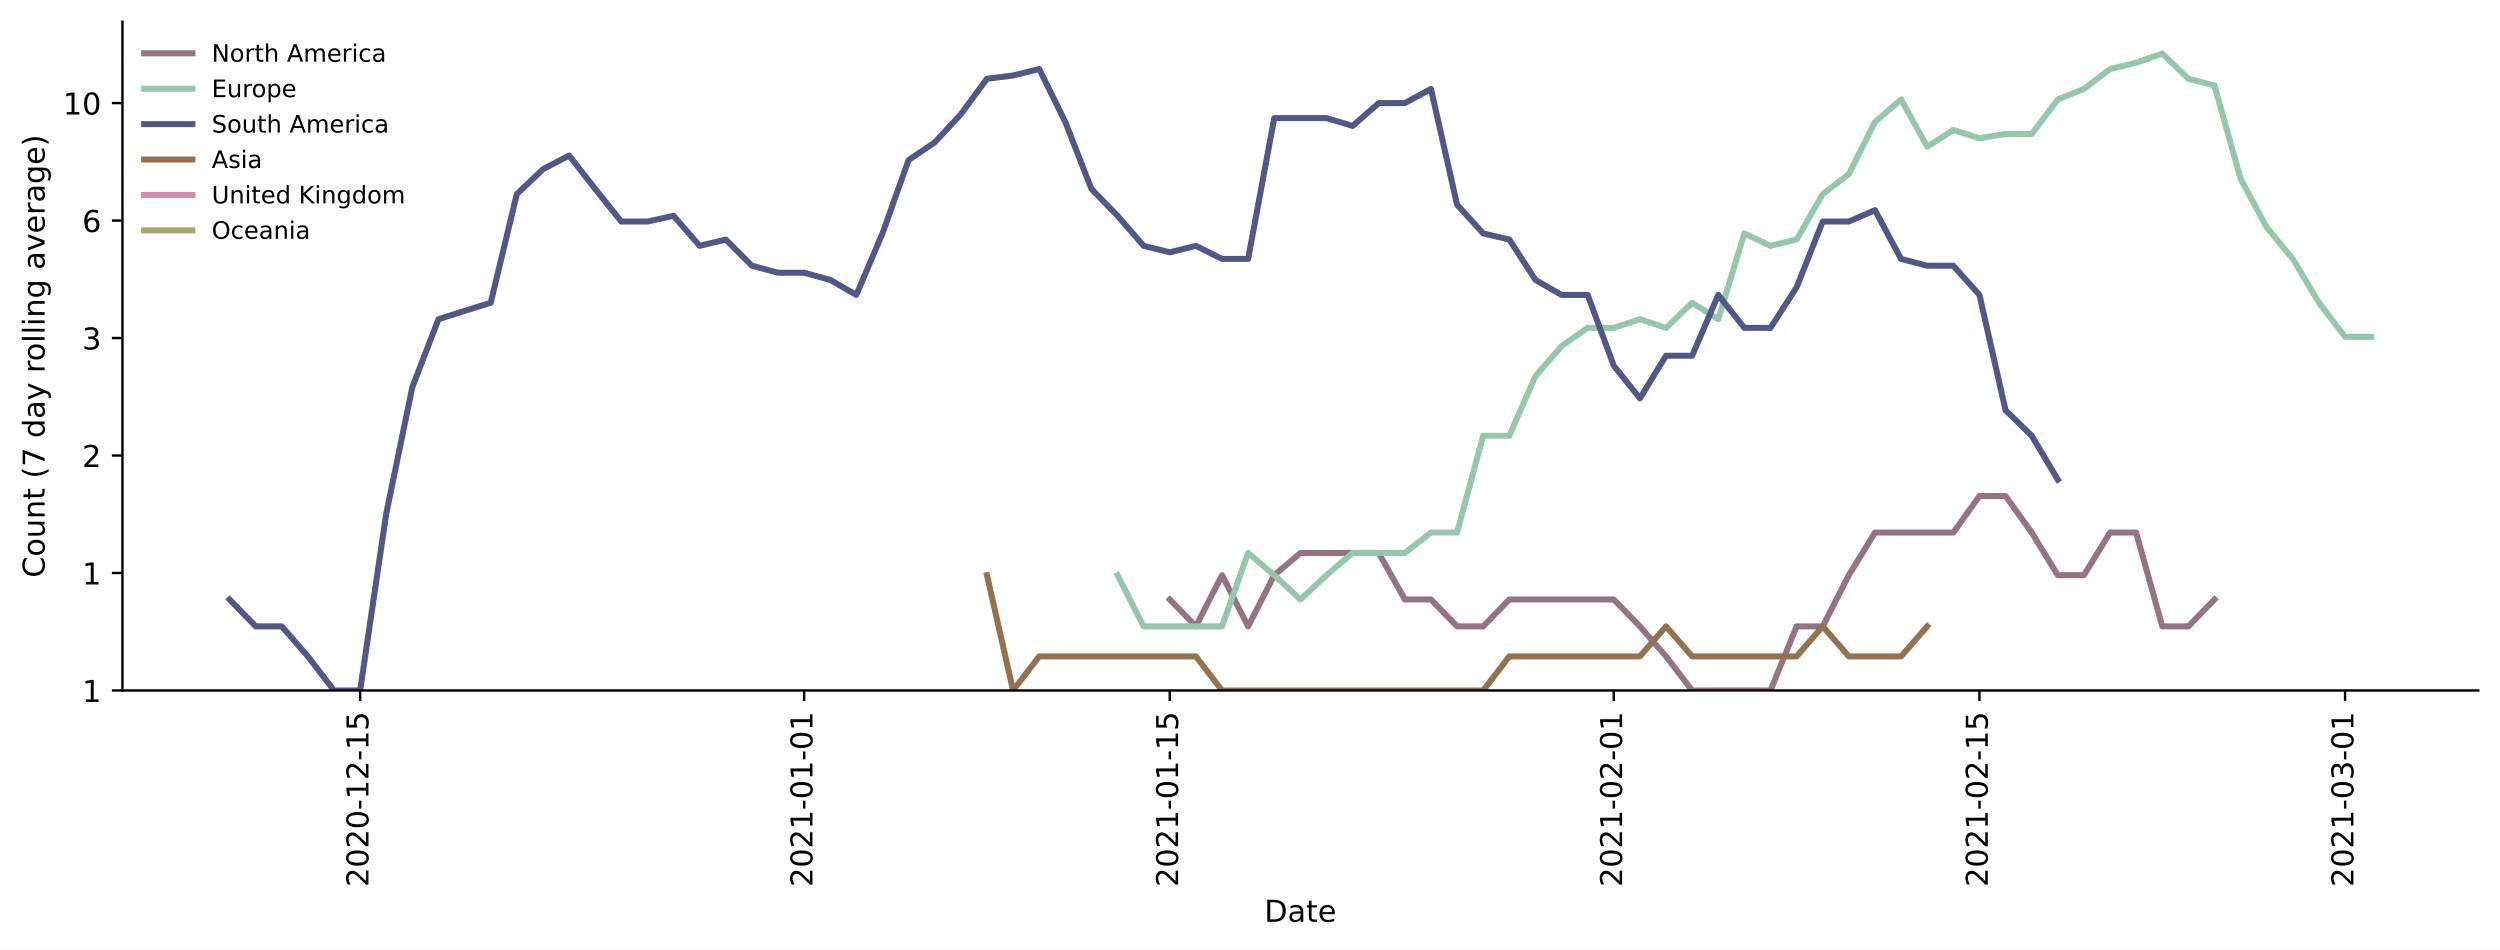
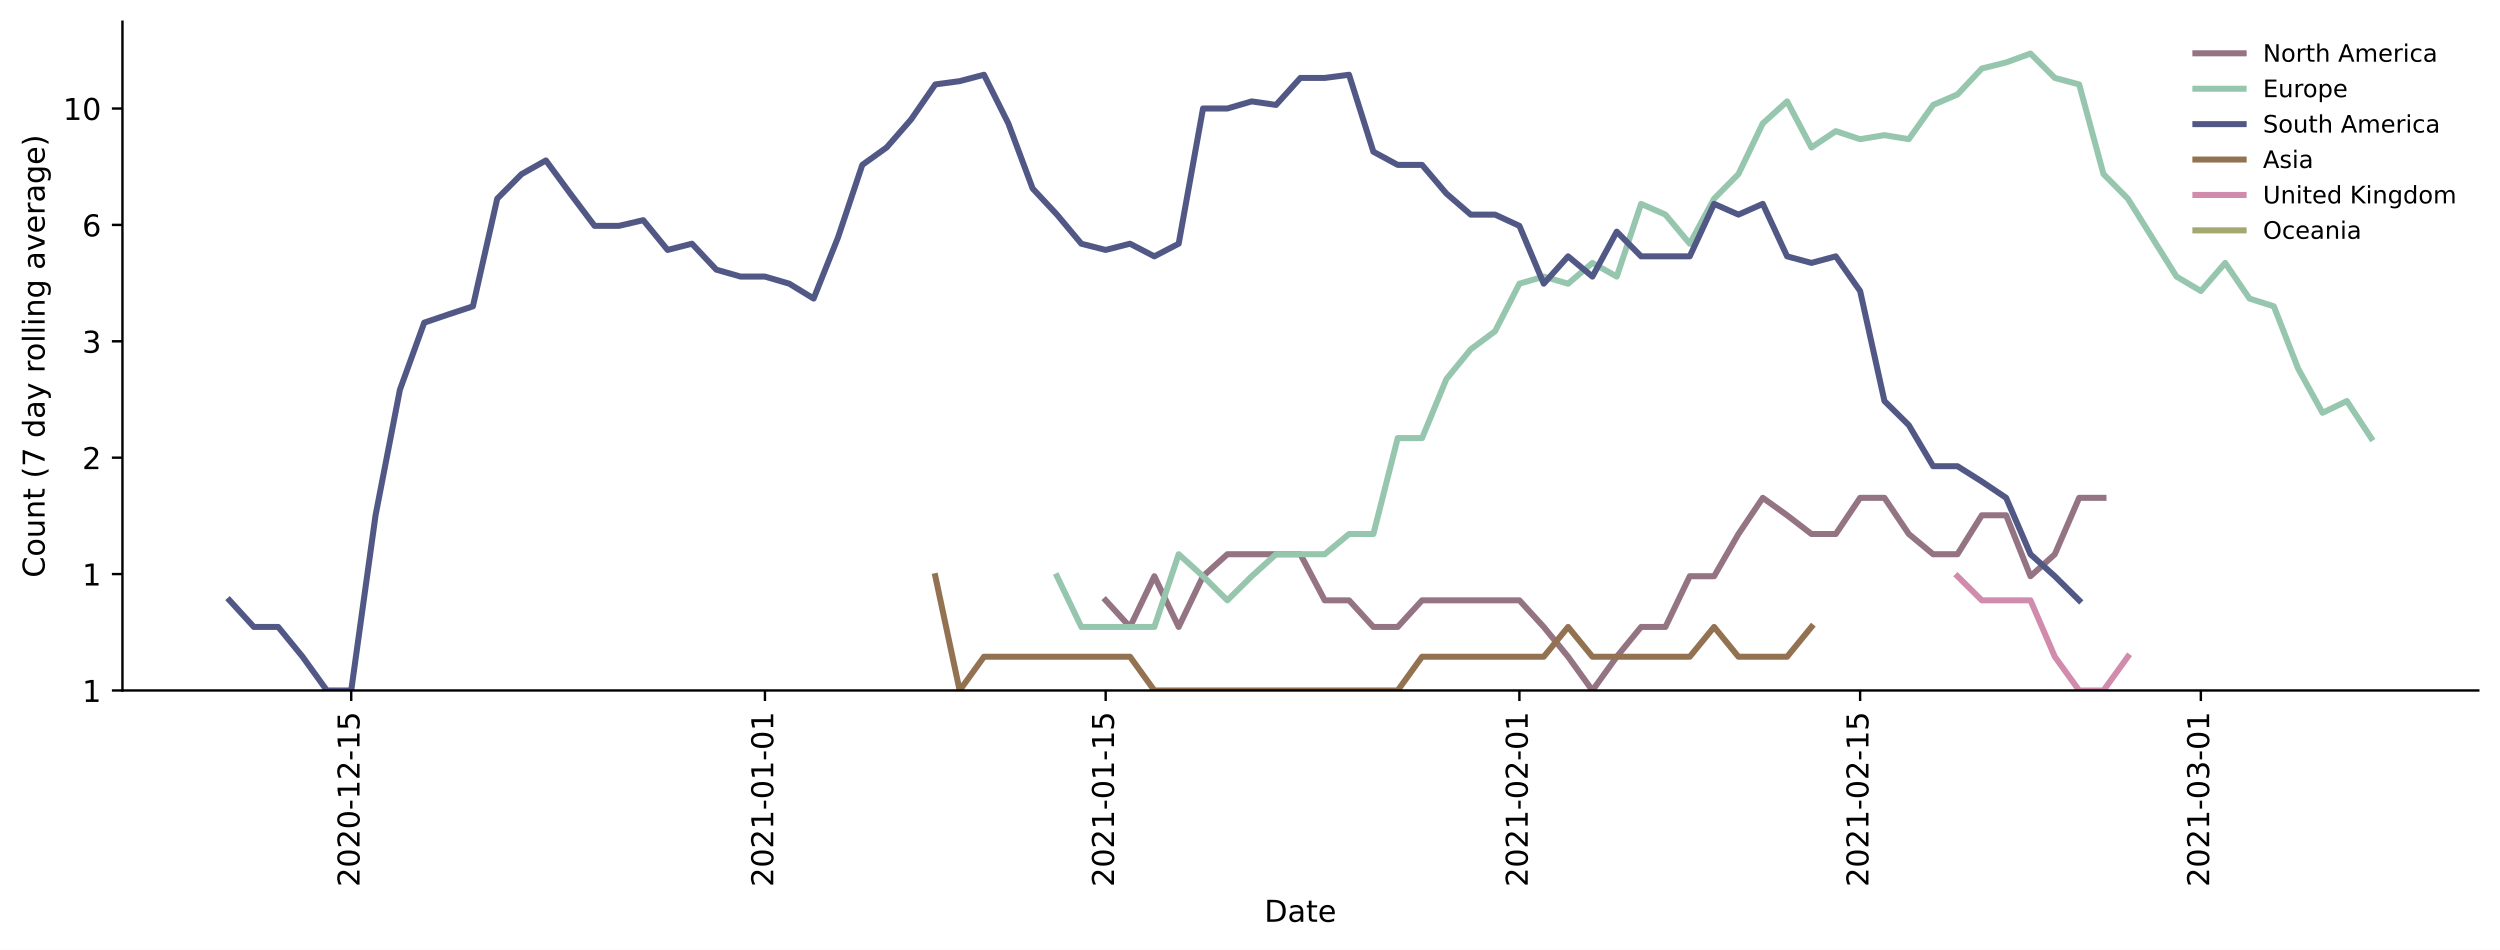
<svg xmlns="http://www.w3.org/2000/svg" xmlns:xlink="http://www.w3.org/1999/xlink" height="314.954pt" version="1.1" viewBox="0 0 829.003 314.954" width="829.003pt">
  <defs>
    <style type="text/css">*{stroke-linecap:butt;stroke-linejoin:round;}</style>
  </defs>
  <g id="figure_1">
    <g id="patch_1">
      <path d="M 0 314.954  L 829.003 314.954  L 829.003 0  L 0 0  z " style="fill:#ffffff;" />
    </g>
    <g id="axes_1">
      <g id="patch_2">
        <path d="M 40.603 228.96  L 821.803 228.96  L 821.803 7.2  L 40.603 7.2  z " style="fill:#ffffff;" />
      </g>
      <g id="matplotlib.axis_1">
        <g id="xtick_1">
          <g id="line2d_1">
            <defs>
-               <path d="M 0 0  L 0 3.5  " id="m8c0233fb41" style="stroke:#000000;stroke-width:0.8;" />
-             </defs>
-             <g>
-               <use style="stroke:#000000;stroke-width:0.8;" x="119.416" xlink:href="#m8c0233fb41" y="228.96" />
+               <path d="M 0 0  L 0 3.5  " id="ma68e092178" style="stroke:#000000;stroke-width:0.8;" />
+             </defs>
+             <g>
+               <use style="stroke:#000000;stroke-width:0.8;" x="116.463" xlink:href="#ma68e092178" y="228.96" />
            </g>
          </g>
          <g id="text_1">
-             <g transform="translate(122.1754 294.0756)rotate(-90)scale(0.1 -0.1)">
+             <g transform="translate(119.2228 294.0756)rotate(-90)scale(0.1 -0.1)">
              <defs>
                <path d="M 19.188 8.297  L 53.609 8.297  L 53.609 0  L 7.328 0  L 7.328 8.297  Q 12.938 14.109 22.625 23.891  Q 32.328 33.688 34.812 36.531  Q 39.547 41.844 41.422 45.531  Q 43.312 49.219 43.312 52.781  Q 43.312 58.594 39.234 62.25  Q 35.156 65.922 28.609 65.922  Q 23.969 65.922 18.812 64.312  Q 13.672 62.703 7.812 59.422  L 7.812 69.391  Q 13.766 71.781 18.938 73  Q 24.125 74.219 28.422 74.219  Q 39.75 74.219 46.484 68.547  Q 53.219 62.891 53.219 53.422  Q 53.219 48.922 51.531 44.891  Q 49.859 40.875 45.406 35.406  Q 44.188 33.984 37.641 27.219  Q 31.109 20.453 19.188 8.297  z " id="DejaVuSans-50" />
                <path d="M 31.781 66.406  Q 24.172 66.406 20.328 58.906  Q 16.5 51.422 16.5 36.375  Q 16.5 21.391 20.328 13.891  Q 24.172 6.391 31.781 6.391  Q 39.453 6.391 43.281 13.891  Q 47.125 21.391 47.125 36.375  Q 47.125 51.422 43.281 58.906  Q 39.453 66.406 31.781 66.406  z M 31.781 74.219  Q 44.047 74.219 50.516 64.516  Q 56.984 54.828 56.984 36.375  Q 56.984 17.969 50.516 8.266  Q 44.047 -1.422 31.781 -1.422  Q 19.531 -1.422 13.062 8.266  Q 6.594 17.969 6.594 36.375  Q 6.594 54.828 13.062 64.516  Q 19.531 74.219 31.781 74.219  z " id="DejaVuSans-48" />
                <path d="M 4.891 31.391  L 31.203 31.391  L 31.203 23.391  L 4.891 23.391  z " id="DejaVuSans-45" />
                <path d="M 12.406 8.297  L 28.516 8.297  L 28.516 63.922  L 10.984 60.406  L 10.984 69.391  L 28.422 72.906  L 38.281 72.906  L 38.281 8.297  L 54.391 8.297  L 54.391 0  L 12.406 0  z " id="DejaVuSans-49" />
                <path d="M 10.797 72.906  L 49.516 72.906  L 49.516 64.594  L 19.828 64.594  L 19.828 46.734  Q 21.969 47.469 24.109 47.828  Q 26.266 48.188 28.422 48.188  Q 40.625 48.188 47.75 41.5  Q 54.891 34.812 54.891 23.391  Q 54.891 11.625 47.562 5.094  Q 40.234 -1.422 26.906 -1.422  Q 22.312 -1.422 17.547 -0.641  Q 12.797 0.141 7.719 1.703  L 7.719 11.625  Q 12.109 9.234 16.797 8.062  Q 21.484 6.891 26.703 6.891  Q 35.156 6.891 40.078 11.328  Q 45.016 15.766 45.016 23.391  Q 45.016 31 40.078 35.438  Q 35.156 39.891 26.703 39.891  Q 22.75 39.891 18.812 39.016  Q 14.891 38.141 10.797 36.281  z " id="DejaVuSans-53" />
              </defs>
              <use xlink:href="#DejaVuSans-50" />
              <use x="63.623" xlink:href="#DejaVuSans-48" />
              <use x="127.246" xlink:href="#DejaVuSans-50" />
              <use x="190.869" xlink:href="#DejaVuSans-48" />
              <use x="254.492" xlink:href="#DejaVuSans-45" />
              <use x="290.576" xlink:href="#DejaVuSans-49" />
              <use x="354.199" xlink:href="#DejaVuSans-50" />
              <use x="417.822" xlink:href="#DejaVuSans-45" />
              <use x="453.906" xlink:href="#DejaVuSans-49" />
              <use x="517.529" xlink:href="#DejaVuSans-53" />
            </g>
          </g>
        </g>
        <g id="xtick_2">
          <g id="line2d_2">
            <g>
-               <use style="stroke:#000000;stroke-width:0.8;" x="266.649" xlink:href="#m8c0233fb41" y="228.96" />
+               <use style="stroke:#000000;stroke-width:0.8;" x="253.658" xlink:href="#ma68e092178" y="228.96" />
            </g>
          </g>
          <g id="text_2">
-             <g transform="translate(269.4082 294.0756)rotate(-90)scale(0.1 -0.1)">
+             <g transform="translate(256.417 294.0756)rotate(-90)scale(0.1 -0.1)">
              <use xlink:href="#DejaVuSans-50" />
              <use x="63.623" xlink:href="#DejaVuSans-48" />
              <use x="127.246" xlink:href="#DejaVuSans-50" />
              <use x="190.869" xlink:href="#DejaVuSans-49" />
              <use x="254.492" xlink:href="#DejaVuSans-45" />
              <use x="290.576" xlink:href="#DejaVuSans-48" />
              <use x="354.199" xlink:href="#DejaVuSans-49" />
              <use x="417.822" xlink:href="#DejaVuSans-45" />
              <use x="453.906" xlink:href="#DejaVuSans-48" />
              <use x="517.529" xlink:href="#DejaVuSans-49" />
            </g>
          </g>
        </g>
        <g id="xtick_3">
          <g id="line2d_3">
            <g>
-               <use style="stroke:#000000;stroke-width:0.8;" x="387.899" xlink:href="#m8c0233fb41" y="228.96" />
+               <use style="stroke:#000000;stroke-width:0.8;" x="366.641" xlink:href="#ma68e092178" y="228.96" />
            </g>
          </g>
          <g id="text_3">
-             <g transform="translate(390.6587 294.0756)rotate(-90)scale(0.1 -0.1)">
+             <g transform="translate(369.4005 294.0756)rotate(-90)scale(0.1 -0.1)">
              <use xlink:href="#DejaVuSans-50" />
              <use x="63.623" xlink:href="#DejaVuSans-48" />
              <use x="127.246" xlink:href="#DejaVuSans-50" />
              <use x="190.869" xlink:href="#DejaVuSans-49" />
              <use x="254.492" xlink:href="#DejaVuSans-45" />
              <use x="290.576" xlink:href="#DejaVuSans-48" />
              <use x="354.199" xlink:href="#DejaVuSans-49" />
              <use x="417.822" xlink:href="#DejaVuSans-45" />
              <use x="453.906" xlink:href="#DejaVuSans-49" />
              <use x="517.529" xlink:href="#DejaVuSans-53" />
            </g>
          </g>
        </g>
        <g id="xtick_4">
          <g id="line2d_4">
            <g>
-               <use style="stroke:#000000;stroke-width:0.8;" x="535.132" xlink:href="#m8c0233fb41" y="228.96" />
+               <use style="stroke:#000000;stroke-width:0.8;" x="503.835" xlink:href="#ma68e092178" y="228.96" />
            </g>
          </g>
          <g id="text_4">
-             <g transform="translate(537.8915 294.0756)rotate(-90)scale(0.1 -0.1)">
+             <g transform="translate(506.5947 294.0756)rotate(-90)scale(0.1 -0.1)">
              <use xlink:href="#DejaVuSans-50" />
              <use x="63.623" xlink:href="#DejaVuSans-48" />
              <use x="127.246" xlink:href="#DejaVuSans-50" />
              <use x="190.869" xlink:href="#DejaVuSans-49" />
              <use x="254.492" xlink:href="#DejaVuSans-45" />
              <use x="290.576" xlink:href="#DejaVuSans-48" />
              <use x="354.199" xlink:href="#DejaVuSans-50" />
              <use x="417.822" xlink:href="#DejaVuSans-45" />
              <use x="453.906" xlink:href="#DejaVuSans-48" />
              <use x="517.529" xlink:href="#DejaVuSans-49" />
            </g>
          </g>
        </g>
        <g id="xtick_5">
          <g id="line2d_5">
            <g>
-               <use style="stroke:#000000;stroke-width:0.8;" x="656.383" xlink:href="#m8c0233fb41" y="228.96" />
+               <use style="stroke:#000000;stroke-width:0.8;" x="616.819" xlink:href="#ma68e092178" y="228.96" />
            </g>
          </g>
          <g id="text_5">
-             <g transform="translate(659.1421 294.0756)rotate(-90)scale(0.1 -0.1)">
+             <g transform="translate(619.5782 294.0756)rotate(-90)scale(0.1 -0.1)">
              <use xlink:href="#DejaVuSans-50" />
              <use x="63.623" xlink:href="#DejaVuSans-48" />
              <use x="127.246" xlink:href="#DejaVuSans-50" />
              <use x="190.869" xlink:href="#DejaVuSans-49" />
              <use x="254.492" xlink:href="#DejaVuSans-45" />
              <use x="290.576" xlink:href="#DejaVuSans-48" />
              <use x="354.199" xlink:href="#DejaVuSans-50" />
              <use x="417.822" xlink:href="#DejaVuSans-45" />
              <use x="453.906" xlink:href="#DejaVuSans-49" />
              <use x="517.529" xlink:href="#DejaVuSans-53" />
            </g>
          </g>
        </g>
        <g id="xtick_6">
          <g id="line2d_6">
            <g>
-               <use style="stroke:#000000;stroke-width:0.8;" x="777.633" xlink:href="#m8c0233fb41" y="228.96" />
+               <use style="stroke:#000000;stroke-width:0.8;" x="729.802" xlink:href="#ma68e092178" y="228.96" />
            </g>
          </g>
          <g id="text_6">
-             <g transform="translate(780.3927 294.0756)rotate(-90)scale(0.1 -0.1)">
+             <g transform="translate(732.5617 294.0756)rotate(-90)scale(0.1 -0.1)">
              <defs>
                <path d="M 40.578 39.312  Q 47.656 37.797 51.625 33  Q 55.609 28.219 55.609 21.188  Q 55.609 10.406 48.188 4.484  Q 40.766 -1.422 27.094 -1.422  Q 22.516 -1.422 17.656 -0.516  Q 12.797 0.391 7.625 2.203  L 7.625 11.719  Q 11.719 9.328 16.594 8.109  Q 21.484 6.891 26.812 6.891  Q 36.078 6.891 40.938 10.547  Q 45.797 14.203 45.797 21.188  Q 45.797 27.641 41.281 31.266  Q 36.766 34.906 28.719 34.906  L 20.219 34.906  L 20.219 43.016  L 29.109 43.016  Q 36.375 43.016 40.234 45.922  Q 44.094 48.828 44.094 54.297  Q 44.094 59.906 40.109 62.906  Q 36.141 65.922 28.719 65.922  Q 24.656 65.922 20.016 65.031  Q 15.375 64.156 9.812 62.312  L 9.812 71.094  Q 15.438 72.656 20.344 73.438  Q 25.25 74.219 29.594 74.219  Q 40.828 74.219 47.359 69.109  Q 53.906 64.016 53.906 55.328  Q 53.906 49.266 50.438 45.094  Q 46.969 40.922 40.578 39.312  z " id="DejaVuSans-51" />
              </defs>
              <use xlink:href="#DejaVuSans-50" />
              <use x="63.623" xlink:href="#DejaVuSans-48" />
              <use x="127.246" xlink:href="#DejaVuSans-50" />
              <use x="190.869" xlink:href="#DejaVuSans-49" />
              <use x="254.492" xlink:href="#DejaVuSans-45" />
              <use x="290.576" xlink:href="#DejaVuSans-48" />
              <use x="354.199" xlink:href="#DejaVuSans-51" />
              <use x="417.822" xlink:href="#DejaVuSans-45" />
              <use x="453.906" xlink:href="#DejaVuSans-48" />
              <use x="517.529" xlink:href="#DejaVuSans-49" />
            </g>
          </g>
        </g>
        <g id="text_7">
          <g transform="translate(419.2523 305.6741)scale(0.1 -0.1)">
            <defs>
              <path d="M 19.672 64.797  L 19.672 8.109  L 31.594 8.109  Q 46.688 8.109 53.688 14.938  Q 60.688 21.781 60.688 36.531  Q 60.688 51.172 53.688 57.984  Q 46.688 64.797 31.594 64.797  z M 9.812 72.906  L 30.078 72.906  Q 51.266 72.906 61.172 64.094  Q 71.094 55.281 71.094 36.531  Q 71.094 17.672 61.125 8.828  Q 51.172 0 30.078 0  L 9.812 0  z " id="DejaVuSans-68" />
              <path d="M 34.281 27.484  Q 23.391 27.484 19.188 25  Q 14.984 22.516 14.984 16.5  Q 14.984 11.719 18.141 8.906  Q 21.297 6.109 26.703 6.109  Q 34.188 6.109 38.703 11.406  Q 43.219 16.703 43.219 25.484  L 43.219 27.484  z M 52.203 31.203  L 52.203 0  L 43.219 0  L 43.219 8.297  Q 40.141 3.328 35.547 0.953  Q 30.953 -1.422 24.312 -1.422  Q 15.922 -1.422 10.953 3.297  Q 6 8.016 6 15.922  Q 6 25.141 12.172 29.828  Q 18.359 34.516 30.609 34.516  L 43.219 34.516  L 43.219 35.406  Q 43.219 41.609 39.141 45  Q 35.062 48.391 27.688 48.391  Q 23 48.391 18.547 47.266  Q 14.109 46.141 10.016 43.891  L 10.016 52.203  Q 14.938 54.109 19.578 55.047  Q 24.219 56 28.609 56  Q 40.484 56 46.344 49.844  Q 52.203 43.703 52.203 31.203  z " id="DejaVuSans-97" />
              <path d="M 18.312 70.219  L 18.312 54.688  L 36.812 54.688  L 36.812 47.703  L 18.312 47.703  L 18.312 18.016  Q 18.312 11.328 20.141 9.422  Q 21.969 7.516 27.594 7.516  L 36.812 7.516  L 36.812 0  L 27.594 0  Q 17.188 0 13.234 3.875  Q 9.281 7.766 9.281 18.016  L 9.281 47.703  L 2.688 47.703  L 2.688 54.688  L 9.281 54.688  L 9.281 70.219  z " id="DejaVuSans-116" />
              <path d="M 56.203 29.594  L 56.203 25.203  L 14.891 25.203  Q 15.484 15.922 20.484 11.062  Q 25.484 6.203 34.422 6.203  Q 39.594 6.203 44.453 7.469  Q 49.312 8.734 54.109 11.281  L 54.109 2.781  Q 49.266 0.734 44.188 -0.344  Q 39.109 -1.422 33.891 -1.422  Q 20.797 -1.422 13.156 6.188  Q 5.516 13.812 5.516 26.812  Q 5.516 40.234 12.766 48.109  Q 20.016 56 32.328 56  Q 43.359 56 49.781 48.891  Q 56.203 41.797 56.203 29.594  z M 47.219 32.234  Q 47.125 39.594 43.094 43.984  Q 39.062 48.391 32.422 48.391  Q 24.906 48.391 20.391 44.141  Q 15.875 39.891 15.188 32.172  z " id="DejaVuSans-101" />
            </defs>
            <use xlink:href="#DejaVuSans-68" />
            <use x="77.002" xlink:href="#DejaVuSans-97" />
            <use x="138.281" xlink:href="#DejaVuSans-116" />
            <use x="177.49" xlink:href="#DejaVuSans-101" />
          </g>
        </g>
      </g>
      <g id="matplotlib.axis_2">
        <g id="ytick_1">
          <g id="line2d_7">
            <defs>
-               <path d="M 0 0  L -3.5 0  " id="meff73e2851" style="stroke:#000000;stroke-width:0.8;" />
-             </defs>
-             <g>
-               <use style="stroke:#000000;stroke-width:0.8;" x="40.603" xlink:href="#meff73e2851" y="228.96" />
+               <path d="M 0 0  L -3.5 0  " id="mc2608c202a" style="stroke:#000000;stroke-width:0.8;" />
+             </defs>
+             <g>
+               <use style="stroke:#000000;stroke-width:0.8;" x="40.603" xlink:href="#mc2608c202a" y="228.96" />
            </g>
          </g>
          <g id="text_8">
            <g transform="translate(27.24063 232.7592)scale(0.1 -0.1)">
              <use xlink:href="#DejaVuSans-49" />
            </g>
          </g>
        </g>
        <g id="ytick_2">
          <g id="line2d_8">
            <g>
-               <use style="stroke:#000000;stroke-width:0.8;" x="40.603" xlink:href="#meff73e2851" y="190.005" />
+               <use style="stroke:#000000;stroke-width:0.8;" x="40.603" xlink:href="#mc2608c202a" y="190.364" />
            </g>
          </g>
          <g id="text_9">
-             <g transform="translate(27.24063 193.804)scale(0.1 -0.1)">
+             <g transform="translate(27.24063 194.1635)scale(0.1 -0.1)">
              <use xlink:href="#DejaVuSans-49" />
            </g>
          </g>
        </g>
        <g id="ytick_3">
          <g id="line2d_9">
            <g>
-               <use style="stroke:#000000;stroke-width:0.8;" x="40.603" xlink:href="#meff73e2851" y="151.049" />
+               <use style="stroke:#000000;stroke-width:0.8;" x="40.603" xlink:href="#mc2608c202a" y="151.769" />
            </g>
          </g>
          <g id="text_10">
-             <g transform="translate(27.24063 154.8487)scale(0.1 -0.1)">
+             <g transform="translate(27.24063 155.5677)scale(0.1 -0.1)">
              <use xlink:href="#DejaVuSans-50" />
            </g>
          </g>
        </g>
        <g id="ytick_4">
          <g id="line2d_10">
            <g>
-               <use style="stroke:#000000;stroke-width:0.8;" x="40.603" xlink:href="#meff73e2851" y="112.094" />
+               <use style="stroke:#000000;stroke-width:0.8;" x="40.603" xlink:href="#mc2608c202a" y="113.173" />
            </g>
          </g>
          <g id="text_11">
-             <g transform="translate(27.24063 115.8934)scale(0.1 -0.1)">
+             <g transform="translate(27.24063 116.972)scale(0.1 -0.1)">
              <use xlink:href="#DejaVuSans-51" />
            </g>
          </g>
        </g>
        <g id="ytick_5">
          <g id="line2d_11">
            <g>
-               <use style="stroke:#000000;stroke-width:0.8;" x="40.603" xlink:href="#meff73e2851" y="73.139" />
+               <use style="stroke:#000000;stroke-width:0.8;" x="40.603" xlink:href="#mc2608c202a" y="74.577" />
            </g>
          </g>
          <g id="text_12">
-             <g transform="translate(27.24063 76.93819)scale(0.1 -0.1)">
+             <g transform="translate(27.24063 78.37625)scale(0.1 -0.1)">
              <defs>
                <path d="M 33.016 40.375  Q 26.375 40.375 22.484 35.828  Q 18.609 31.297 18.609 23.391  Q 18.609 15.531 22.484 10.953  Q 26.375 6.391 33.016 6.391  Q 39.656 6.391 43.531 10.953  Q 47.406 15.531 47.406 23.391  Q 47.406 31.297 43.531 35.828  Q 39.656 40.375 33.016 40.375  z M 52.594 71.297  L 52.594 62.312  Q 48.875 64.062 45.094 64.984  Q 41.312 65.922 37.594 65.922  Q 27.828 65.922 22.672 59.328  Q 17.531 52.734 16.797 39.406  Q 19.672 43.656 24.016 45.922  Q 28.375 48.188 33.594 48.188  Q 44.578 48.188 50.953 41.516  Q 57.328 34.859 57.328 23.391  Q 57.328 12.156 50.688 5.359  Q 44.047 -1.422 33.016 -1.422  Q 20.359 -1.422 13.672 8.266  Q 6.984 17.969 6.984 36.375  Q 6.984 53.656 15.188 63.938  Q 23.391 74.219 37.203 74.219  Q 40.922 74.219 44.703 73.484  Q 48.484 72.75 52.594 71.297  z " id="DejaVuSans-54" />
              </defs>
              <use xlink:href="#DejaVuSans-54" />
            </g>
          </g>
        </g>
        <g id="ytick_6">
          <g id="line2d_12">
            <g>
-               <use style="stroke:#000000;stroke-width:0.8;" x="40.603" xlink:href="#meff73e2851" y="34.184" />
+               <use style="stroke:#000000;stroke-width:0.8;" x="40.603" xlink:href="#mc2608c202a" y="35.981" />
            </g>
          </g>
          <g id="text_13">
-             <g transform="translate(20.87813 37.98293)scale(0.1 -0.1)">
+             <g transform="translate(20.87813 39.7805)scale(0.1 -0.1)">
              <use xlink:href="#DejaVuSans-49" />
              <use x="63.623" xlink:href="#DejaVuSans-48" />
            </g>
          </g>
        </g>
        <g id="text_14">
          <g transform="translate(14.79844 191.548)rotate(-90)scale(0.1 -0.1)">
            <defs>
              <path d="M 64.406 67.281  L 64.406 56.891  Q 59.422 61.531 53.781 63.812  Q 48.141 66.109 41.797 66.109  Q 29.297 66.109 22.656 58.469  Q 16.016 50.828 16.016 36.375  Q 16.016 21.969 22.656 14.328  Q 29.297 6.688 41.797 6.688  Q 48.141 6.688 53.781 8.984  Q 59.422 11.281 64.406 15.922  L 64.406 5.609  Q 59.234 2.094 53.438 0.328  Q 47.656 -1.422 41.219 -1.422  Q 24.656 -1.422 15.125 8.703  Q 5.609 18.844 5.609 36.375  Q 5.609 53.953 15.125 64.078  Q 24.656 74.219 41.219 74.219  Q 47.75 74.219 53.531 72.484  Q 59.328 70.75 64.406 67.281  z " id="DejaVuSans-67" />
              <path d="M 30.609 48.391  Q 23.391 48.391 19.188 42.75  Q 14.984 37.109 14.984 27.297  Q 14.984 17.484 19.156 11.844  Q 23.344 6.203 30.609 6.203  Q 37.797 6.203 41.984 11.859  Q 46.188 17.531 46.188 27.297  Q 46.188 37.016 41.984 42.703  Q 37.797 48.391 30.609 48.391  z M 30.609 56  Q 42.328 56 49.016 48.375  Q 55.719 40.766 55.719 27.297  Q 55.719 13.875 49.016 6.219  Q 42.328 -1.422 30.609 -1.422  Q 18.844 -1.422 12.172 6.219  Q 5.516 13.875 5.516 27.297  Q 5.516 40.766 12.172 48.375  Q 18.844 56 30.609 56  z " id="DejaVuSans-111" />
              <path d="M 8.5 21.578  L 8.5 54.688  L 17.484 54.688  L 17.484 21.922  Q 17.484 14.156 20.5 10.266  Q 23.531 6.391 29.594 6.391  Q 36.859 6.391 41.078 11.031  Q 45.312 15.672 45.312 23.688  L 45.312 54.688  L 54.297 54.688  L 54.297 0  L 45.312 0  L 45.312 8.406  Q 42.047 3.422 37.719 1  Q 33.406 -1.422 27.688 -1.422  Q 18.266 -1.422 13.375 4.438  Q 8.5 10.297 8.5 21.578  z M 31.109 56  z " id="DejaVuSans-117" />
              <path d="M 54.891 33.016  L 54.891 0  L 45.906 0  L 45.906 32.719  Q 45.906 40.484 42.875 44.328  Q 39.844 48.188 33.797 48.188  Q 26.516 48.188 22.312 43.547  Q 18.109 38.922 18.109 30.906  L 18.109 0  L 9.078 0  L 9.078 54.688  L 18.109 54.688  L 18.109 46.188  Q 21.344 51.125 25.703 53.562  Q 30.078 56 35.797 56  Q 45.219 56 50.047 50.172  Q 54.891 44.344 54.891 33.016  z " id="DejaVuSans-110" />
              <path id="DejaVuSans-32" />
              <path d="M 31 75.875  Q 24.469 64.656 21.281 53.656  Q 18.109 42.672 18.109 31.391  Q 18.109 20.125 21.312 9.062  Q 24.516 -2 31 -13.188  L 23.188 -13.188  Q 15.875 -1.703 12.234 9.375  Q 8.594 20.453 8.594 31.391  Q 8.594 42.281 12.203 53.312  Q 15.828 64.359 23.188 75.875  z " id="DejaVuSans-40" />
              <path d="M 8.203 72.906  L 55.078 72.906  L 55.078 68.703  L 28.609 0  L 18.312 0  L 43.219 64.594  L 8.203 64.594  z " id="DejaVuSans-55" />
              <path d="M 45.406 46.391  L 45.406 75.984  L 54.391 75.984  L 54.391 0  L 45.406 0  L 45.406 8.203  Q 42.578 3.328 38.25 0.953  Q 33.938 -1.422 27.875 -1.422  Q 17.969 -1.422 11.734 6.484  Q 5.516 14.406 5.516 27.297  Q 5.516 40.188 11.734 48.094  Q 17.969 56 27.875 56  Q 33.938 56 38.25 53.625  Q 42.578 51.266 45.406 46.391  z M 14.797 27.297  Q 14.797 17.391 18.875 11.75  Q 22.953 6.109 30.078 6.109  Q 37.203 6.109 41.297 11.75  Q 45.406 17.391 45.406 27.297  Q 45.406 37.203 41.297 42.844  Q 37.203 48.484 30.078 48.484  Q 22.953 48.484 18.875 42.844  Q 14.797 37.203 14.797 27.297  z " id="DejaVuSans-100" />
              <path d="M 32.172 -5.078  Q 28.375 -14.844 24.75 -17.812  Q 21.141 -20.797 15.094 -20.797  L 7.906 -20.797  L 7.906 -13.281  L 13.188 -13.281  Q 16.891 -13.281 18.938 -11.516  Q 21 -9.766 23.484 -3.219  L 25.094 0.875  L 2.984 54.688  L 12.5 54.688  L 29.594 11.922  L 46.688 54.688  L 56.203 54.688  z " id="DejaVuSans-121" />
              <path d="M 41.109 46.297  Q 39.594 47.172 37.812 47.578  Q 36.031 48 33.891 48  Q 26.266 48 22.188 43.047  Q 18.109 38.094 18.109 28.812  L 18.109 0  L 9.078 0  L 9.078 54.688  L 18.109 54.688  L 18.109 46.188  Q 20.953 51.172 25.484 53.578  Q 30.031 56 36.531 56  Q 37.453 56 38.578 55.875  Q 39.703 55.766 41.062 55.516  z " id="DejaVuSans-114" />
              <path d="M 9.422 75.984  L 18.406 75.984  L 18.406 0  L 9.422 0  z " id="DejaVuSans-108" />
              <path d="M 9.422 54.688  L 18.406 54.688  L 18.406 0  L 9.422 0  z M 9.422 75.984  L 18.406 75.984  L 18.406 64.594  L 9.422 64.594  z " id="DejaVuSans-105" />
              <path d="M 45.406 27.984  Q 45.406 37.75 41.375 43.109  Q 37.359 48.484 30.078 48.484  Q 22.859 48.484 18.828 43.109  Q 14.797 37.75 14.797 27.984  Q 14.797 18.266 18.828 12.891  Q 22.859 7.516 30.078 7.516  Q 37.359 7.516 41.375 12.891  Q 45.406 18.266 45.406 27.984  z M 54.391 6.781  Q 54.391 -7.172 48.188 -13.984  Q 42 -20.797 29.203 -20.797  Q 24.469 -20.797 20.266 -20.094  Q 16.062 -19.391 12.109 -17.922  L 12.109 -9.188  Q 16.062 -11.328 19.922 -12.344  Q 23.781 -13.375 27.781 -13.375  Q 36.625 -13.375 41.016 -8.766  Q 45.406 -4.156 45.406 5.172  L 45.406 9.625  Q 42.625 4.781 38.281 2.391  Q 33.938 0 27.875 0  Q 17.828 0 11.672 7.656  Q 5.516 15.328 5.516 27.984  Q 5.516 40.672 11.672 48.328  Q 17.828 56 27.875 56  Q 33.938 56 38.281 53.609  Q 42.625 51.219 45.406 46.391  L 45.406 54.688  L 54.391 54.688  z " id="DejaVuSans-103" />
              <path d="M 2.984 54.688  L 12.5 54.688  L 29.594 8.797  L 46.688 54.688  L 56.203 54.688  L 35.688 0  L 23.484 0  z " id="DejaVuSans-118" />
              <path d="M 8.016 75.875  L 15.828 75.875  Q 23.141 64.359 26.781 53.312  Q 30.422 42.281 30.422 31.391  Q 30.422 20.453 26.781 9.375  Q 23.141 -1.703 15.828 -13.188  L 8.016 -13.188  Q 14.5 -2 17.703 9.062  Q 20.906 20.125 20.906 31.391  Q 20.906 42.672 17.703 53.656  Q 14.5 64.656 8.016 75.875  z " id="DejaVuSans-41" />
            </defs>
            <use xlink:href="#DejaVuSans-67" />
            <use x="69.824" xlink:href="#DejaVuSans-111" />
            <use x="131.006" xlink:href="#DejaVuSans-117" />
            <use x="194.385" xlink:href="#DejaVuSans-110" />
            <use x="257.764" xlink:href="#DejaVuSans-116" />
            <use x="296.973" xlink:href="#DejaVuSans-32" />
            <use x="328.76" xlink:href="#DejaVuSans-40" />
            <use x="367.773" xlink:href="#DejaVuSans-55" />
            <use x="431.396" xlink:href="#DejaVuSans-32" />
            <use x="463.184" xlink:href="#DejaVuSans-100" />
            <use x="526.66" xlink:href="#DejaVuSans-97" />
            <use x="587.939" xlink:href="#DejaVuSans-121" />
            <use x="647.119" xlink:href="#DejaVuSans-32" />
            <use x="678.906" xlink:href="#DejaVuSans-114" />
            <use x="717.77" xlink:href="#DejaVuSans-111" />
            <use x="778.951" xlink:href="#DejaVuSans-108" />
            <use x="806.734" xlink:href="#DejaVuSans-108" />
            <use x="834.518" xlink:href="#DejaVuSans-105" />
            <use x="862.301" xlink:href="#DejaVuSans-110" />
            <use x="925.68" xlink:href="#DejaVuSans-103" />
            <use x="989.156" xlink:href="#DejaVuSans-32" />
            <use x="1020.943" xlink:href="#DejaVuSans-97" />
            <use x="1082.223" xlink:href="#DejaVuSans-118" />
            <use x="1141.402" xlink:href="#DejaVuSans-101" />
            <use x="1202.926" xlink:href="#DejaVuSans-114" />
            <use x="1244.039" xlink:href="#DejaVuSans-97" />
            <use x="1305.318" xlink:href="#DejaVuSans-103" />
            <use x="1368.795" xlink:href="#DejaVuSans-101" />
            <use x="1430.318" xlink:href="#DejaVuSans-41" />
          </g>
        </g>
      </g>
      <g id="line2d_13">
-         <path clip-path="url(#p8c965dbcfd)" d="M 387.899 198.789  L 396.56 207.701  L 405.221 190.726  L 413.882 207.701  L 422.542 190.726  L 431.203 183.366  L 439.864 183.366  L 448.525 183.366  L 457.185 183.366  L 465.846 198.789  L 474.507 198.789  L 483.168 207.701  L 491.828 207.701  L 500.489 198.789  L 509.15 198.789  L 517.811 198.789  L 526.471 198.789  L 535.132 198.789  L 543.793 207.701  L 552.454 217.665  L 561.114 228.96  L 569.775 228.96  L 578.436 228.96  L 587.097 228.96  L 595.757 207.701  L 604.418 207.701  L 613.079 190.726  L 621.74 176.595  L 630.4 176.595  L 639.061 176.595  L 647.722 176.595  L 656.383 164.49  L 665.043 164.49  L 673.704 176.595  L 682.365 190.726  L 691.026 190.726  L 699.686 176.595  L 708.347 176.595  L 717.008 207.701  L 725.669 207.701  L 734.33 198.789  " style="fill:none;stroke:#947383;stroke-linecap:square;stroke-width:2;" />
+         <path clip-path="url(#p90238161b5)" d="M 366.641 199.067  L 374.711 207.897  L 382.782 191.079  L 390.852 207.897  L 398.922 191.079  L 406.992 183.787  L 415.063 183.787  L 423.133 183.787  L 431.203 183.787  L 439.273 199.067  L 447.344 199.067  L 455.414 207.897  L 463.484 207.897  L 471.554 199.067  L 479.625 199.067  L 487.695 199.067  L 495.765 199.067  L 503.835 199.067  L 511.906 207.897  L 519.976 217.769  L 528.046 228.96  L 536.116 217.769  L 544.187 207.897  L 552.257 207.897  L 560.327 191.079  L 568.397 191.079  L 576.468 177.079  L 584.538 165.085  L 592.608 170.868  L 600.678 177.079  L 608.749 177.079  L 616.819 165.085  L 624.889 165.085  L 632.959 177.079  L 641.03 183.787  L 649.1 183.787  L 657.17 170.868  L 665.24 170.868  L 673.311 191.079  L 681.381 183.787  L 689.451 165.085  L 697.521 165.085  " style="fill:none;stroke:#947383;stroke-linecap:square;stroke-width:2;" />
      </g>
      <g id="line2d_14">
-         <path clip-path="url(#p8c965dbcfd)" d="M 370.578 190.726  L 379.239 207.701  L 387.899 207.701  L 396.56 207.701  L 405.221 207.701  L 413.882 183.366  L 422.542 190.726  L 431.203 198.789  L 439.864 190.726  L 448.525 183.366  L 457.185 183.366  L 465.846 183.366  L 474.507 176.595  L 483.168 176.595  L 491.828 144.494  L 500.489 144.494  L 509.15 124.733  L 517.811 114.769  L 526.471 108.725  L 535.132 108.725  L 543.793 105.857  L 552.454 108.725  L 561.114 100.398  L 569.775 105.857  L 578.436 77.395  L 587.097 81.522  L 595.757 79.433  L 604.418 64.355  L 613.079 57.717  L 621.74 40.453  L 630.4 32.984  L 639.061 48.645  L 647.722 43.096  L 656.383 45.825  L 665.043 44.45  L 673.704 44.45  L 682.365 32.984  L 691.026 29.483  L 699.686 22.888  L 708.347 20.799  L 717.008 17.76  L 725.669 26.121  L 734.33 28.348  L 742.99 59.328  L 751.651 75.404  L 760.312 85.861  L 768.973 100.398  L 777.633 111.693  L 786.294 111.693  " style="fill:none;stroke:#96c6ad;stroke-linecap:square;stroke-width:2;" />
+         <path clip-path="url(#p90238161b5)" d="M 350.501 191.079  L 358.571 207.897  L 366.641 207.897  L 374.711 207.897  L 382.782 207.897  L 390.852 183.787  L 398.922 191.079  L 406.992 199.067  L 415.063 191.079  L 423.133 183.787  L 431.203 183.787  L 439.273 183.787  L 447.344 177.079  L 455.414 177.079  L 463.484 145.274  L 471.554 145.274  L 479.625 125.695  L 487.695 115.823  L 495.765 109.834  L 503.835 94.074  L 511.906 91.713  L 519.976 94.074  L 528.046 87.181  L 536.116 91.713  L 544.187 67.602  L 552.257 71.169  L 560.327 80.813  L 568.397 65.874  L 576.468 57.731  L 584.538 40.913  L 592.608 33.62  L 600.678 48.901  L 608.749 43.492  L 616.819 46.152  L 624.889 44.812  L 632.959 46.152  L 641.03 34.792  L 649.1 31.324  L 657.17 22.721  L 665.24 20.701  L 673.311 17.76  L 681.381 25.844  L 689.451 27.993  L 697.521 57.731  L 705.592 65.874  L 713.662 78.793  L 721.732 91.713  L 729.802 96.503  L 737.873 87.181  L 745.943 99.005  L 754.013 101.584  L 762.083 122.273  L 770.154 136.886  L 778.224 132.987  L 786.294 145.274  " style="fill:none;stroke:#96c6ad;stroke-linecap:square;stroke-width:2;" />
      </g>
      <g id="line2d_15">
-         <path clip-path="url(#p8c965dbcfd)" d="M 76.112 198.789  L 84.773 207.701  L 93.434 207.701  L 102.094 217.665  L 110.755 228.96  L 119.416 228.96  L 128.077 170.326  L 136.737 128.333  L 145.398 105.857  L 154.059 103.083  L 162.72 100.398  L 171.381 64.355  L 180.041 56.136  L 188.702 51.562  L 197.363 62.646  L 206.024 73.459  L 214.684 73.459  L 223.345 71.558  L 232.006 81.522  L 240.667 79.433  L 249.327 88.117  L 257.988 90.434  L 266.649 90.434  L 275.31 92.817  L 283.97 97.795  L 292.631 77.395  L 301.292 53.059  L 309.953 47.223  L 318.613 37.889  L 327.274 26.121  L 335.935 25.03  L 344.596 22.888  L 353.256 40.453  L 361.917 62.646  L 370.578 71.558  L 379.239 81.522  L 387.899 83.663  L 396.56 81.522  L 405.221 85.861  L 413.882 85.861  L 422.542 39.161  L 431.203 39.161  L 439.864 39.161  L 448.525 41.764  L 457.185 34.184  L 465.846 34.184  L 474.507 29.483  L 483.168 67.88  L 491.828 77.395  L 500.489 79.433  L 509.15 92.817  L 517.811 97.795  L 526.471 97.795  L 535.132 121.279  L 543.793 132.093  L 552.454 117.962  L 561.114 117.962  L 569.775 97.795  L 578.436 108.725  L 587.097 108.725  L 595.757 95.269  L 604.418 73.459  L 613.079 73.459  L 621.74 69.699  L 630.4 85.861  L 639.061 88.117  L 647.722 88.117  L 656.383 97.795  L 665.043 136.028  L 673.704 144.494  L 682.365 159.031  " style="fill:none;stroke:#525886;stroke-linecap:square;stroke-width:2;" />
+         <path clip-path="url(#p90238161b5)" d="M 76.112 199.067  L 84.182 207.897  L 92.253 207.897  L 100.323 217.769  L 108.393 228.96  L 116.463 228.96  L 124.534 170.868  L 132.604 129.261  L 140.674 106.993  L 148.744 104.245  L 156.815 101.584  L 164.885 65.874  L 172.955 57.731  L 181.025 53.199  L 189.096 64.181  L 197.166 74.895  L 205.236 74.895  L 213.306 73.011  L 221.377 82.882  L 229.447 80.813  L 237.517 89.416  L 245.587 91.713  L 253.658 91.713  L 261.728 94.074  L 269.798 99.005  L 277.868 78.793  L 285.939 54.683  L 294.009 48.901  L 302.079 39.652  L 310.149 27.993  L 318.22 26.912  L 326.29 24.79  L 334.36 40.913  L 342.43 62.521  L 350.501 71.169  L 358.571 80.813  L 366.641 82.882  L 374.711 80.813  L 382.782 85.004  L 390.852 80.813  L 398.922 35.981  L 406.992 35.981  L 415.063 33.62  L 423.133 34.792  L 431.203 25.844  L 439.273 25.844  L 447.344 24.79  L 455.414 50.309  L 463.484 54.683  L 471.554 54.683  L 479.625 64.181  L 487.695 71.169  L 495.765 71.169  L 503.835 74.895  L 511.906 94.074  L 519.976 85.004  L 528.046 91.713  L 536.116 76.821  L 544.187 85.004  L 552.257 85.004  L 560.327 85.004  L 568.397 67.602  L 576.468 71.169  L 584.538 67.602  L 592.608 85.004  L 600.678 87.181  L 608.749 85.004  L 616.819 96.503  L 624.889 132.987  L 632.959 140.975  L 641.03 154.595  L 649.1 154.595  L 657.17 159.676  L 665.24 165.085  L 673.311 183.787  L 681.381 191.079  L 689.451 199.067  " style="fill:none;stroke:#525886;stroke-linecap:square;stroke-width:2;" />
      </g>
      <g id="line2d_16">
-         <path clip-path="url(#p8c965dbcfd)" d="M 327.274 190.726  L 335.935 228.96  L 344.596 217.665  L 353.256 217.665  L 361.917 217.665  L 370.578 217.665  L 379.239 217.665  L 387.899 217.665  L 396.56 217.665  L 405.221 228.96  L 413.882 228.96  L 422.542 228.96  L 431.203 228.96  L 439.864 228.96  L 448.525 228.96  L 457.185 228.96  L 465.846 228.96  L 474.507 228.96  L 483.168 228.96  L 491.828 228.96  L 500.489 217.665  L 509.15 217.665  L 517.811 217.665  L 526.471 217.665  L 535.132 217.665  L 543.793 217.665  L 552.454 207.701  L 561.114 217.665  L 569.775 217.665  L 578.436 217.665  L 587.097 217.665  L 595.757 217.665  L 604.418 207.701  L 613.079 217.665  L 621.74 217.665  L 630.4 217.665  L 639.061 207.701  " style="fill:none;stroke:#937252;stroke-linecap:square;stroke-width:2;" />
+         <path clip-path="url(#p90238161b5)" d="M 310.149 191.079  L 318.22 228.96  L 326.29 217.769  L 334.36 217.769  L 342.43 217.769  L 350.501 217.769  L 358.571 217.769  L 366.641 217.769  L 374.711 217.769  L 382.782 228.96  L 390.852 228.96  L 398.922 228.96  L 406.992 228.96  L 415.063 228.96  L 423.133 228.96  L 431.203 228.96  L 439.273 228.96  L 447.344 228.96  L 455.414 228.96  L 463.484 228.96  L 471.554 217.769  L 479.625 217.769  L 487.695 217.769  L 495.765 217.769  L 503.835 217.769  L 511.906 217.769  L 519.976 207.897  L 528.046 217.769  L 536.116 217.769  L 544.187 217.769  L 552.257 217.769  L 560.327 217.769  L 568.397 207.897  L 576.468 217.769  L 584.538 217.769  L 592.608 217.769  L 600.678 207.897  " style="fill:none;stroke:#937252;stroke-linecap:square;stroke-width:2;" />
      </g>
      <g id="line2d_17">
-         <path clip-path="url(#p8c965dbcfd)" d="M 0 0  " style="fill:none;stroke:#d18cad;stroke-linecap:square;stroke-width:2;" />
+         <path clip-path="url(#p90238161b5)" d="M 649.1 191.079  L 657.17 199.067  L 665.24 199.067  L 673.311 199.067  L 681.381 217.769  L 689.451 228.96  L 697.521 228.96  L 705.592 217.769  " style="fill:none;stroke:#d18cad;stroke-linecap:square;stroke-width:2;" />
      </g>
      <g id="line2d_18">
-         <path clip-path="url(#p8c965dbcfd)" d="M 0 0  " style="fill:none;stroke:#a4a86f;stroke-linecap:square;stroke-width:2;" />
+         <path clip-path="url(#p90238161b5)" d="M 0 0  " style="fill:none;stroke:#a4a86f;stroke-linecap:square;stroke-width:2;" />
      </g>
      <g id="patch_3">
        <path d="M 40.603 228.96  L 40.603 7.2  " style="fill:none;stroke:#000000;stroke-linecap:square;stroke-linejoin:miter;stroke-width:0.8;" />
      </g>
      <g id="patch_4">
        <path d="M 40.603 228.96  L 821.803 228.96  " style="fill:none;stroke:#000000;stroke-linecap:square;stroke-linejoin:miter;stroke-width:0.8;" />
      </g>
      <g id="legend_1">
        <g id="line2d_19">
-           <path d="M 47.803 17.679  L 63.803 17.679  " style="fill:none;stroke:#947383;stroke-linecap:square;stroke-width:2;" />
+           <path d="M 727.992 17.679  L 743.992 17.679  " style="fill:none;stroke:#947383;stroke-linecap:square;stroke-width:2;" />
        </g>
        <g id="line2d_20" />
        <g id="text_15">
-           <g transform="translate(70.20312 20.47875)scale(0.08 -0.08)">
+           <g transform="translate(750.3919 20.47875)scale(0.08 -0.08)">
            <defs>
              <path d="M 9.812 72.906  L 23.094 72.906  L 55.422 11.922  L 55.422 72.906  L 64.984 72.906  L 64.984 0  L 51.703 0  L 19.391 60.984  L 19.391 0  L 9.812 0  z " id="DejaVuSans-78" />
              <path d="M 54.891 33.016  L 54.891 0  L 45.906 0  L 45.906 32.719  Q 45.906 40.484 42.875 44.328  Q 39.844 48.188 33.797 48.188  Q 26.516 48.188 22.312 43.547  Q 18.109 38.922 18.109 30.906  L 18.109 0  L 9.078 0  L 9.078 75.984  L 18.109 75.984  L 18.109 46.188  Q 21.344 51.125 25.703 53.562  Q 30.078 56 35.797 56  Q 45.219 56 50.047 50.172  Q 54.891 44.344 54.891 33.016  z " id="DejaVuSans-104" />
              <path d="M 34.188 63.188  L 20.797 26.906  L 47.609 26.906  z M 28.609 72.906  L 39.797 72.906  L 67.578 0  L 57.328 0  L 50.688 18.703  L 17.828 18.703  L 11.188 0  L 0.781 0  z " id="DejaVuSans-65" />
              <path d="M 52 44.188  Q 55.375 50.25 60.062 53.125  Q 64.75 56 71.094 56  Q 79.641 56 84.281 50.016  Q 88.922 44.047 88.922 33.016  L 88.922 0  L 79.891 0  L 79.891 32.719  Q 79.891 40.578 77.094 44.375  Q 74.312 48.188 68.609 48.188  Q 61.625 48.188 57.562 43.547  Q 53.516 38.922 53.516 30.906  L 53.516 0  L 44.484 0  L 44.484 32.719  Q 44.484 40.625 41.703 44.406  Q 38.922 48.188 33.109 48.188  Q 26.219 48.188 22.156 43.531  Q 18.109 38.875 18.109 30.906  L 18.109 0  L 9.078 0  L 9.078 54.688  L 18.109 54.688  L 18.109 46.188  Q 21.188 51.219 25.484 53.609  Q 29.781 56 35.688 56  Q 41.656 56 45.828 52.969  Q 50 49.953 52 44.188  z " id="DejaVuSans-109" />
              <path d="M 48.781 52.594  L 48.781 44.188  Q 44.969 46.297 41.141 47.344  Q 37.312 48.391 33.406 48.391  Q 24.656 48.391 19.812 42.844  Q 14.984 37.312 14.984 27.297  Q 14.984 17.281 19.812 11.734  Q 24.656 6.203 33.406 6.203  Q 37.312 6.203 41.141 7.25  Q 44.969 8.297 48.781 10.406  L 48.781 2.094  Q 45.016 0.344 40.984 -0.531  Q 36.969 -1.422 32.422 -1.422  Q 20.062 -1.422 12.781 6.344  Q 5.516 14.109 5.516 27.297  Q 5.516 40.672 12.859 48.328  Q 20.219 56 33.016 56  Q 37.156 56 41.109 55.141  Q 45.062 54.297 48.781 52.594  z " id="DejaVuSans-99" />
            </defs>
            <use xlink:href="#DejaVuSans-78" />
            <use x="74.805" xlink:href="#DejaVuSans-111" />
            <use x="135.986" xlink:href="#DejaVuSans-114" />
            <use x="177.1" xlink:href="#DejaVuSans-116" />
            <use x="216.309" xlink:href="#DejaVuSans-104" />
            <use x="279.688" xlink:href="#DejaVuSans-32" />
            <use x="311.475" xlink:href="#DejaVuSans-65" />
            <use x="379.883" xlink:href="#DejaVuSans-109" />
            <use x="477.295" xlink:href="#DejaVuSans-101" />
            <use x="538.818" xlink:href="#DejaVuSans-114" />
            <use x="579.932" xlink:href="#DejaVuSans-105" />
            <use x="607.715" xlink:href="#DejaVuSans-99" />
            <use x="662.695" xlink:href="#DejaVuSans-97" />
          </g>
        </g>
        <g id="line2d_21">
-           <path d="M 47.803 29.421  L 63.803 29.421  " style="fill:none;stroke:#96c6ad;stroke-linecap:square;stroke-width:2;" />
+           <path d="M 727.992 29.421  L 743.992 29.421  " style="fill:none;stroke:#96c6ad;stroke-linecap:square;stroke-width:2;" />
        </g>
        <g id="line2d_22" />
        <g id="text_16">
-           <g transform="translate(70.20312 32.22125)scale(0.08 -0.08)">
+           <g transform="translate(750.3919 32.22125)scale(0.08 -0.08)">
            <defs>
              <path d="M 9.812 72.906  L 55.906 72.906  L 55.906 64.594  L 19.672 64.594  L 19.672 43.016  L 54.391 43.016  L 54.391 34.719  L 19.672 34.719  L 19.672 8.297  L 56.781 8.297  L 56.781 0  L 9.812 0  z " id="DejaVuSans-69" />
              <path d="M 18.109 8.203  L 18.109 -20.797  L 9.078 -20.797  L 9.078 54.688  L 18.109 54.688  L 18.109 46.391  Q 20.953 51.266 25.266 53.625  Q 29.594 56 35.594 56  Q 45.562 56 51.781 48.094  Q 58.016 40.188 58.016 27.297  Q 58.016 14.406 51.781 6.484  Q 45.562 -1.422 35.594 -1.422  Q 29.594 -1.422 25.266 0.953  Q 20.953 3.328 18.109 8.203  z M 48.688 27.297  Q 48.688 37.203 44.609 42.844  Q 40.531 48.484 33.406 48.484  Q 26.266 48.484 22.188 42.844  Q 18.109 37.203 18.109 27.297  Q 18.109 17.391 22.188 11.75  Q 26.266 6.109 33.406 6.109  Q 40.531 6.109 44.609 11.75  Q 48.688 17.391 48.688 27.297  z " id="DejaVuSans-112" />
            </defs>
            <use xlink:href="#DejaVuSans-69" />
            <use x="63.184" xlink:href="#DejaVuSans-117" />
            <use x="126.562" xlink:href="#DejaVuSans-114" />
            <use x="165.426" xlink:href="#DejaVuSans-111" />
            <use x="226.607" xlink:href="#DejaVuSans-112" />
            <use x="290.084" xlink:href="#DejaVuSans-101" />
          </g>
        </g>
        <g id="line2d_23">
-           <path d="M 47.803 41.164  L 63.803 41.164  " style="fill:none;stroke:#525886;stroke-linecap:square;stroke-width:2;" />
+           <path d="M 727.992 41.164  L 743.992 41.164  " style="fill:none;stroke:#525886;stroke-linecap:square;stroke-width:2;" />
        </g>
        <g id="line2d_24" />
        <g id="text_17">
-           <g transform="translate(70.20312 43.96375)scale(0.08 -0.08)">
+           <g transform="translate(750.3919 43.96375)scale(0.08 -0.08)">
            <defs>
              <path d="M 53.516 70.516  L 53.516 60.891  Q 47.906 63.578 42.922 64.891  Q 37.938 66.219 33.297 66.219  Q 25.25 66.219 20.875 63.094  Q 16.5 59.969 16.5 54.203  Q 16.5 49.359 19.406 46.891  Q 22.312 44.438 30.422 42.922  L 36.375 41.703  Q 47.406 39.594 52.656 34.297  Q 57.906 29 57.906 20.125  Q 57.906 9.516 50.797 4.047  Q 43.703 -1.422 29.984 -1.422  Q 24.812 -1.422 18.969 -0.25  Q 13.141 0.922 6.891 3.219  L 6.891 13.375  Q 12.891 10.016 18.656 8.297  Q 24.422 6.594 29.984 6.594  Q 38.422 6.594 43.016 9.906  Q 47.609 13.234 47.609 19.391  Q 47.609 24.75 44.312 27.781  Q 41.016 30.812 33.5 32.328  L 27.484 33.5  Q 16.453 35.688 11.516 40.375  Q 6.594 45.062 6.594 53.422  Q 6.594 63.094 13.406 68.656  Q 20.219 74.219 32.172 74.219  Q 37.312 74.219 42.625 73.281  Q 47.953 72.359 53.516 70.516  z " id="DejaVuSans-83" />
            </defs>
            <use xlink:href="#DejaVuSans-83" />
            <use x="63.477" xlink:href="#DejaVuSans-111" />
            <use x="124.658" xlink:href="#DejaVuSans-117" />
            <use x="188.037" xlink:href="#DejaVuSans-116" />
            <use x="227.246" xlink:href="#DejaVuSans-104" />
            <use x="290.625" xlink:href="#DejaVuSans-32" />
            <use x="322.412" xlink:href="#DejaVuSans-65" />
            <use x="390.82" xlink:href="#DejaVuSans-109" />
            <use x="488.232" xlink:href="#DejaVuSans-101" />
            <use x="549.756" xlink:href="#DejaVuSans-114" />
            <use x="590.869" xlink:href="#DejaVuSans-105" />
            <use x="618.652" xlink:href="#DejaVuSans-99" />
            <use x="673.633" xlink:href="#DejaVuSans-97" />
          </g>
        </g>
        <g id="line2d_25">
-           <path d="M 47.803 52.906  L 63.803 52.906  " style="fill:none;stroke:#937252;stroke-linecap:square;stroke-width:2;" />
+           <path d="M 727.992 52.906  L 743.992 52.906  " style="fill:none;stroke:#937252;stroke-linecap:square;stroke-width:2;" />
        </g>
        <g id="line2d_26" />
        <g id="text_18">
-           <g transform="translate(70.20312 55.70625)scale(0.08 -0.08)">
+           <g transform="translate(750.3919 55.70625)scale(0.08 -0.08)">
            <defs>
              <path d="M 44.281 53.078  L 44.281 44.578  Q 40.484 46.531 36.375 47.5  Q 32.281 48.484 27.875 48.484  Q 21.188 48.484 17.844 46.438  Q 14.5 44.391 14.5 40.281  Q 14.5 37.156 16.891 35.375  Q 19.281 33.594 26.516 31.984  L 29.594 31.297  Q 39.156 29.25 43.188 25.516  Q 47.219 21.781 47.219 15.094  Q 47.219 7.469 41.188 3.016  Q 35.156 -1.422 24.609 -1.422  Q 20.219 -1.422 15.453 -0.562  Q 10.688 0.297 5.422 2  L 5.422 11.281  Q 10.406 8.688 15.234 7.391  Q 20.062 6.109 24.812 6.109  Q 31.156 6.109 34.562 8.281  Q 37.984 10.453 37.984 14.406  Q 37.984 18.062 35.516 20.016  Q 33.062 21.969 24.703 23.781  L 21.578 24.516  Q 13.234 26.266 9.516 29.906  Q 5.812 33.547 5.812 39.891  Q 5.812 47.609 11.281 51.797  Q 16.75 56 26.812 56  Q 31.781 56 36.172 55.266  Q 40.578 54.547 44.281 53.078  z " id="DejaVuSans-115" />
            </defs>
            <use xlink:href="#DejaVuSans-65" />
            <use x="68.408" xlink:href="#DejaVuSans-115" />
            <use x="120.508" xlink:href="#DejaVuSans-105" />
            <use x="148.291" xlink:href="#DejaVuSans-97" />
          </g>
        </g>
        <g id="line2d_27">
-           <path d="M 47.803 64.649  L 63.803 64.649  " style="fill:none;stroke:#d18cad;stroke-linecap:square;stroke-width:2;" />
+           <path d="M 727.992 64.649  L 743.992 64.649  " style="fill:none;stroke:#d18cad;stroke-linecap:square;stroke-width:2;" />
        </g>
        <g id="line2d_28" />
        <g id="text_19">
-           <g transform="translate(70.20312 67.44875)scale(0.08 -0.08)">
+           <g transform="translate(750.3919 67.44875)scale(0.08 -0.08)">
            <defs>
              <path d="M 8.688 72.906  L 18.609 72.906  L 18.609 28.609  Q 18.609 16.891 22.844 11.734  Q 27.094 6.594 36.625 6.594  Q 46.094 6.594 50.344 11.734  Q 54.594 16.891 54.594 28.609  L 54.594 72.906  L 64.5 72.906  L 64.5 27.391  Q 64.5 13.141 57.438 5.859  Q 50.391 -1.422 36.625 -1.422  Q 22.797 -1.422 15.734 5.859  Q 8.688 13.141 8.688 27.391  z " id="DejaVuSans-85" />
              <path d="M 9.812 72.906  L 19.672 72.906  L 19.672 42.094  L 52.391 72.906  L 65.094 72.906  L 28.906 38.922  L 67.672 0  L 54.688 0  L 19.672 35.109  L 19.672 0  L 9.812 0  z " id="DejaVuSans-75" />
            </defs>
            <use xlink:href="#DejaVuSans-85" />
            <use x="73.193" xlink:href="#DejaVuSans-110" />
            <use x="136.572" xlink:href="#DejaVuSans-105" />
            <use x="164.355" xlink:href="#DejaVuSans-116" />
            <use x="203.564" xlink:href="#DejaVuSans-101" />
            <use x="265.088" xlink:href="#DejaVuSans-100" />
            <use x="328.564" xlink:href="#DejaVuSans-32" />
            <use x="360.352" xlink:href="#DejaVuSans-75" />
            <use x="425.928" xlink:href="#DejaVuSans-105" />
            <use x="453.711" xlink:href="#DejaVuSans-110" />
            <use x="517.09" xlink:href="#DejaVuSans-103" />
            <use x="580.566" xlink:href="#DejaVuSans-100" />
            <use x="644.043" xlink:href="#DejaVuSans-111" />
            <use x="705.225" xlink:href="#DejaVuSans-109" />
          </g>
        </g>
        <g id="line2d_29">
-           <path d="M 47.803 76.391  L 63.803 76.391  " style="fill:none;stroke:#a4a86f;stroke-linecap:square;stroke-width:2;" />
+           <path d="M 727.992 76.391  L 743.992 76.391  " style="fill:none;stroke:#a4a86f;stroke-linecap:square;stroke-width:2;" />
        </g>
        <g id="line2d_30" />
        <g id="text_20">
-           <g transform="translate(70.20312 79.19125)scale(0.08 -0.08)">
+           <g transform="translate(750.3919 79.19125)scale(0.08 -0.08)">
            <defs>
              <path d="M 39.406 66.219  Q 28.656 66.219 22.328 58.203  Q 16.016 50.203 16.016 36.375  Q 16.016 22.609 22.328 14.594  Q 28.656 6.594 39.406 6.594  Q 50.141 6.594 56.422 14.594  Q 62.703 22.609 62.703 36.375  Q 62.703 50.203 56.422 58.203  Q 50.141 66.219 39.406 66.219  z M 39.406 74.219  Q 54.734 74.219 63.906 63.938  Q 73.094 53.656 73.094 36.375  Q 73.094 19.141 63.906 8.859  Q 54.734 -1.422 39.406 -1.422  Q 24.031 -1.422 14.812 8.828  Q 5.609 19.094 5.609 36.375  Q 5.609 53.656 14.812 63.938  Q 24.031 74.219 39.406 74.219  z " id="DejaVuSans-79" />
            </defs>
            <use xlink:href="#DejaVuSans-79" />
            <use x="78.711" xlink:href="#DejaVuSans-99" />
            <use x="133.691" xlink:href="#DejaVuSans-101" />
            <use x="195.215" xlink:href="#DejaVuSans-97" />
            <use x="256.494" xlink:href="#DejaVuSans-110" />
            <use x="319.873" xlink:href="#DejaVuSans-105" />
            <use x="347.656" xlink:href="#DejaVuSans-97" />
          </g>
        </g>
      </g>
    </g>
  </g>
  <defs>
-     <clipPath id="p8c965dbcfd">
+     <clipPath id="p90238161b5">
      <rect height="221.76" width="781.2" x="40.603" y="7.2" />
    </clipPath>
  </defs>
</svg>
